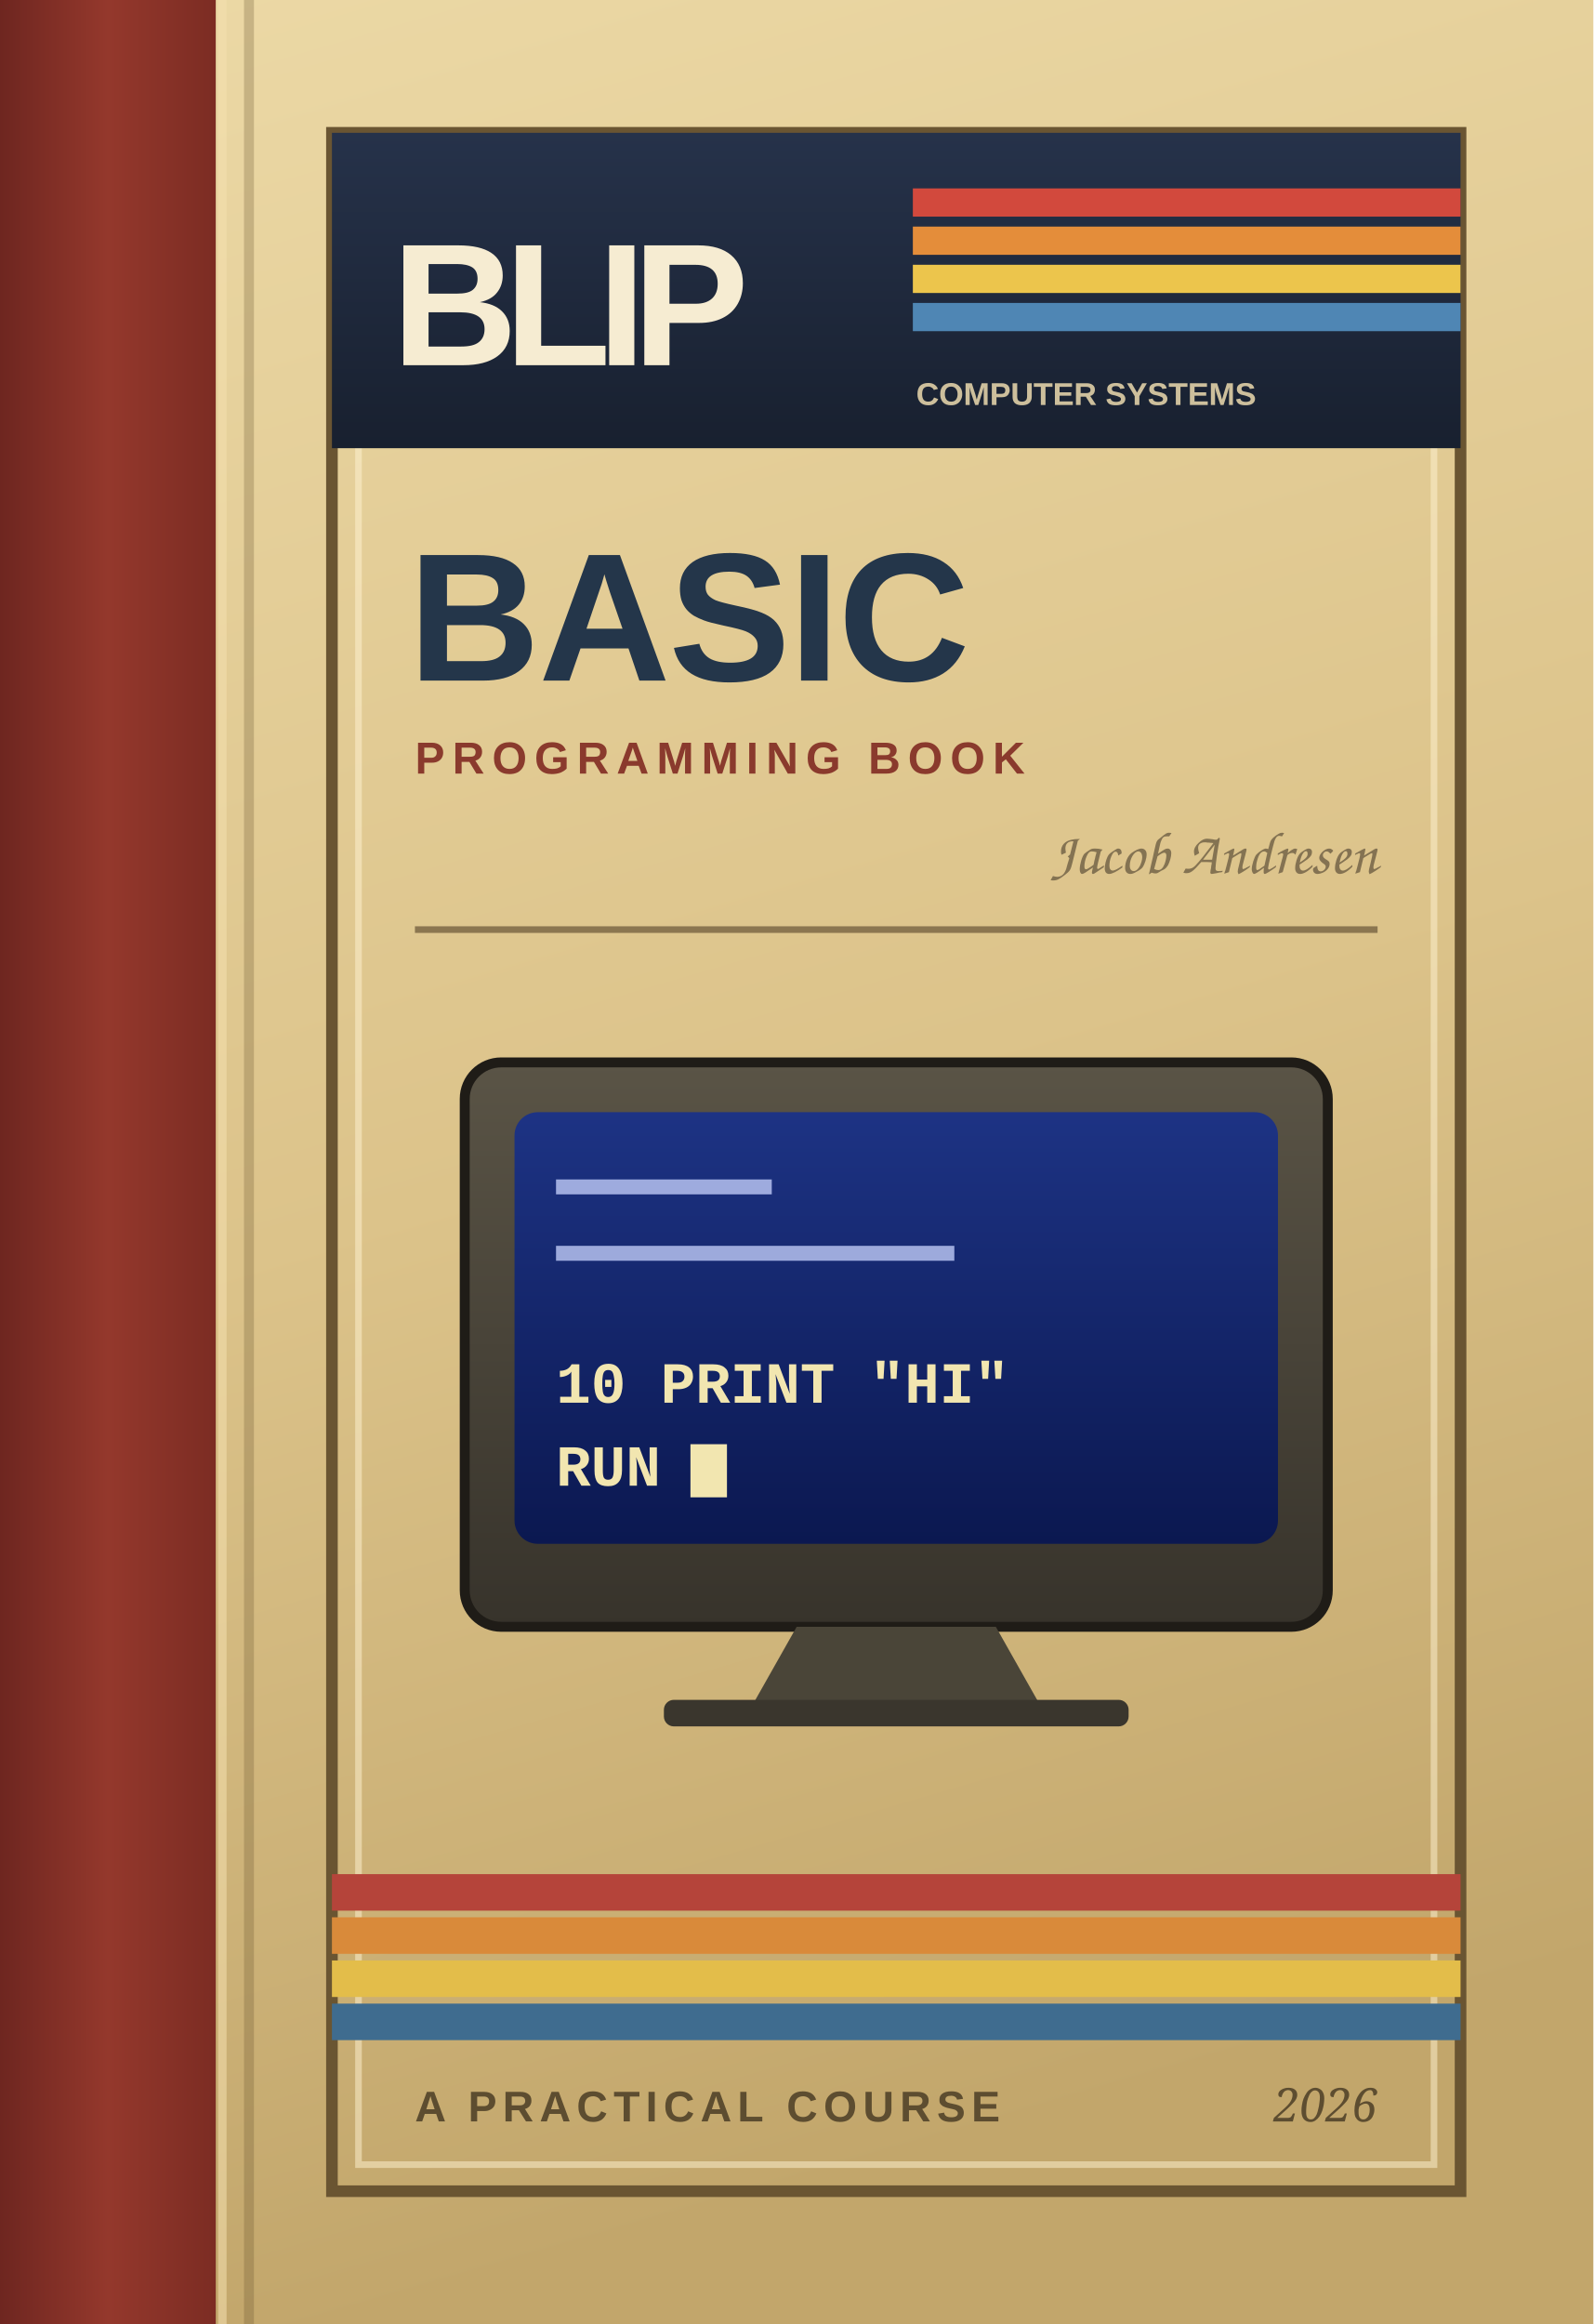
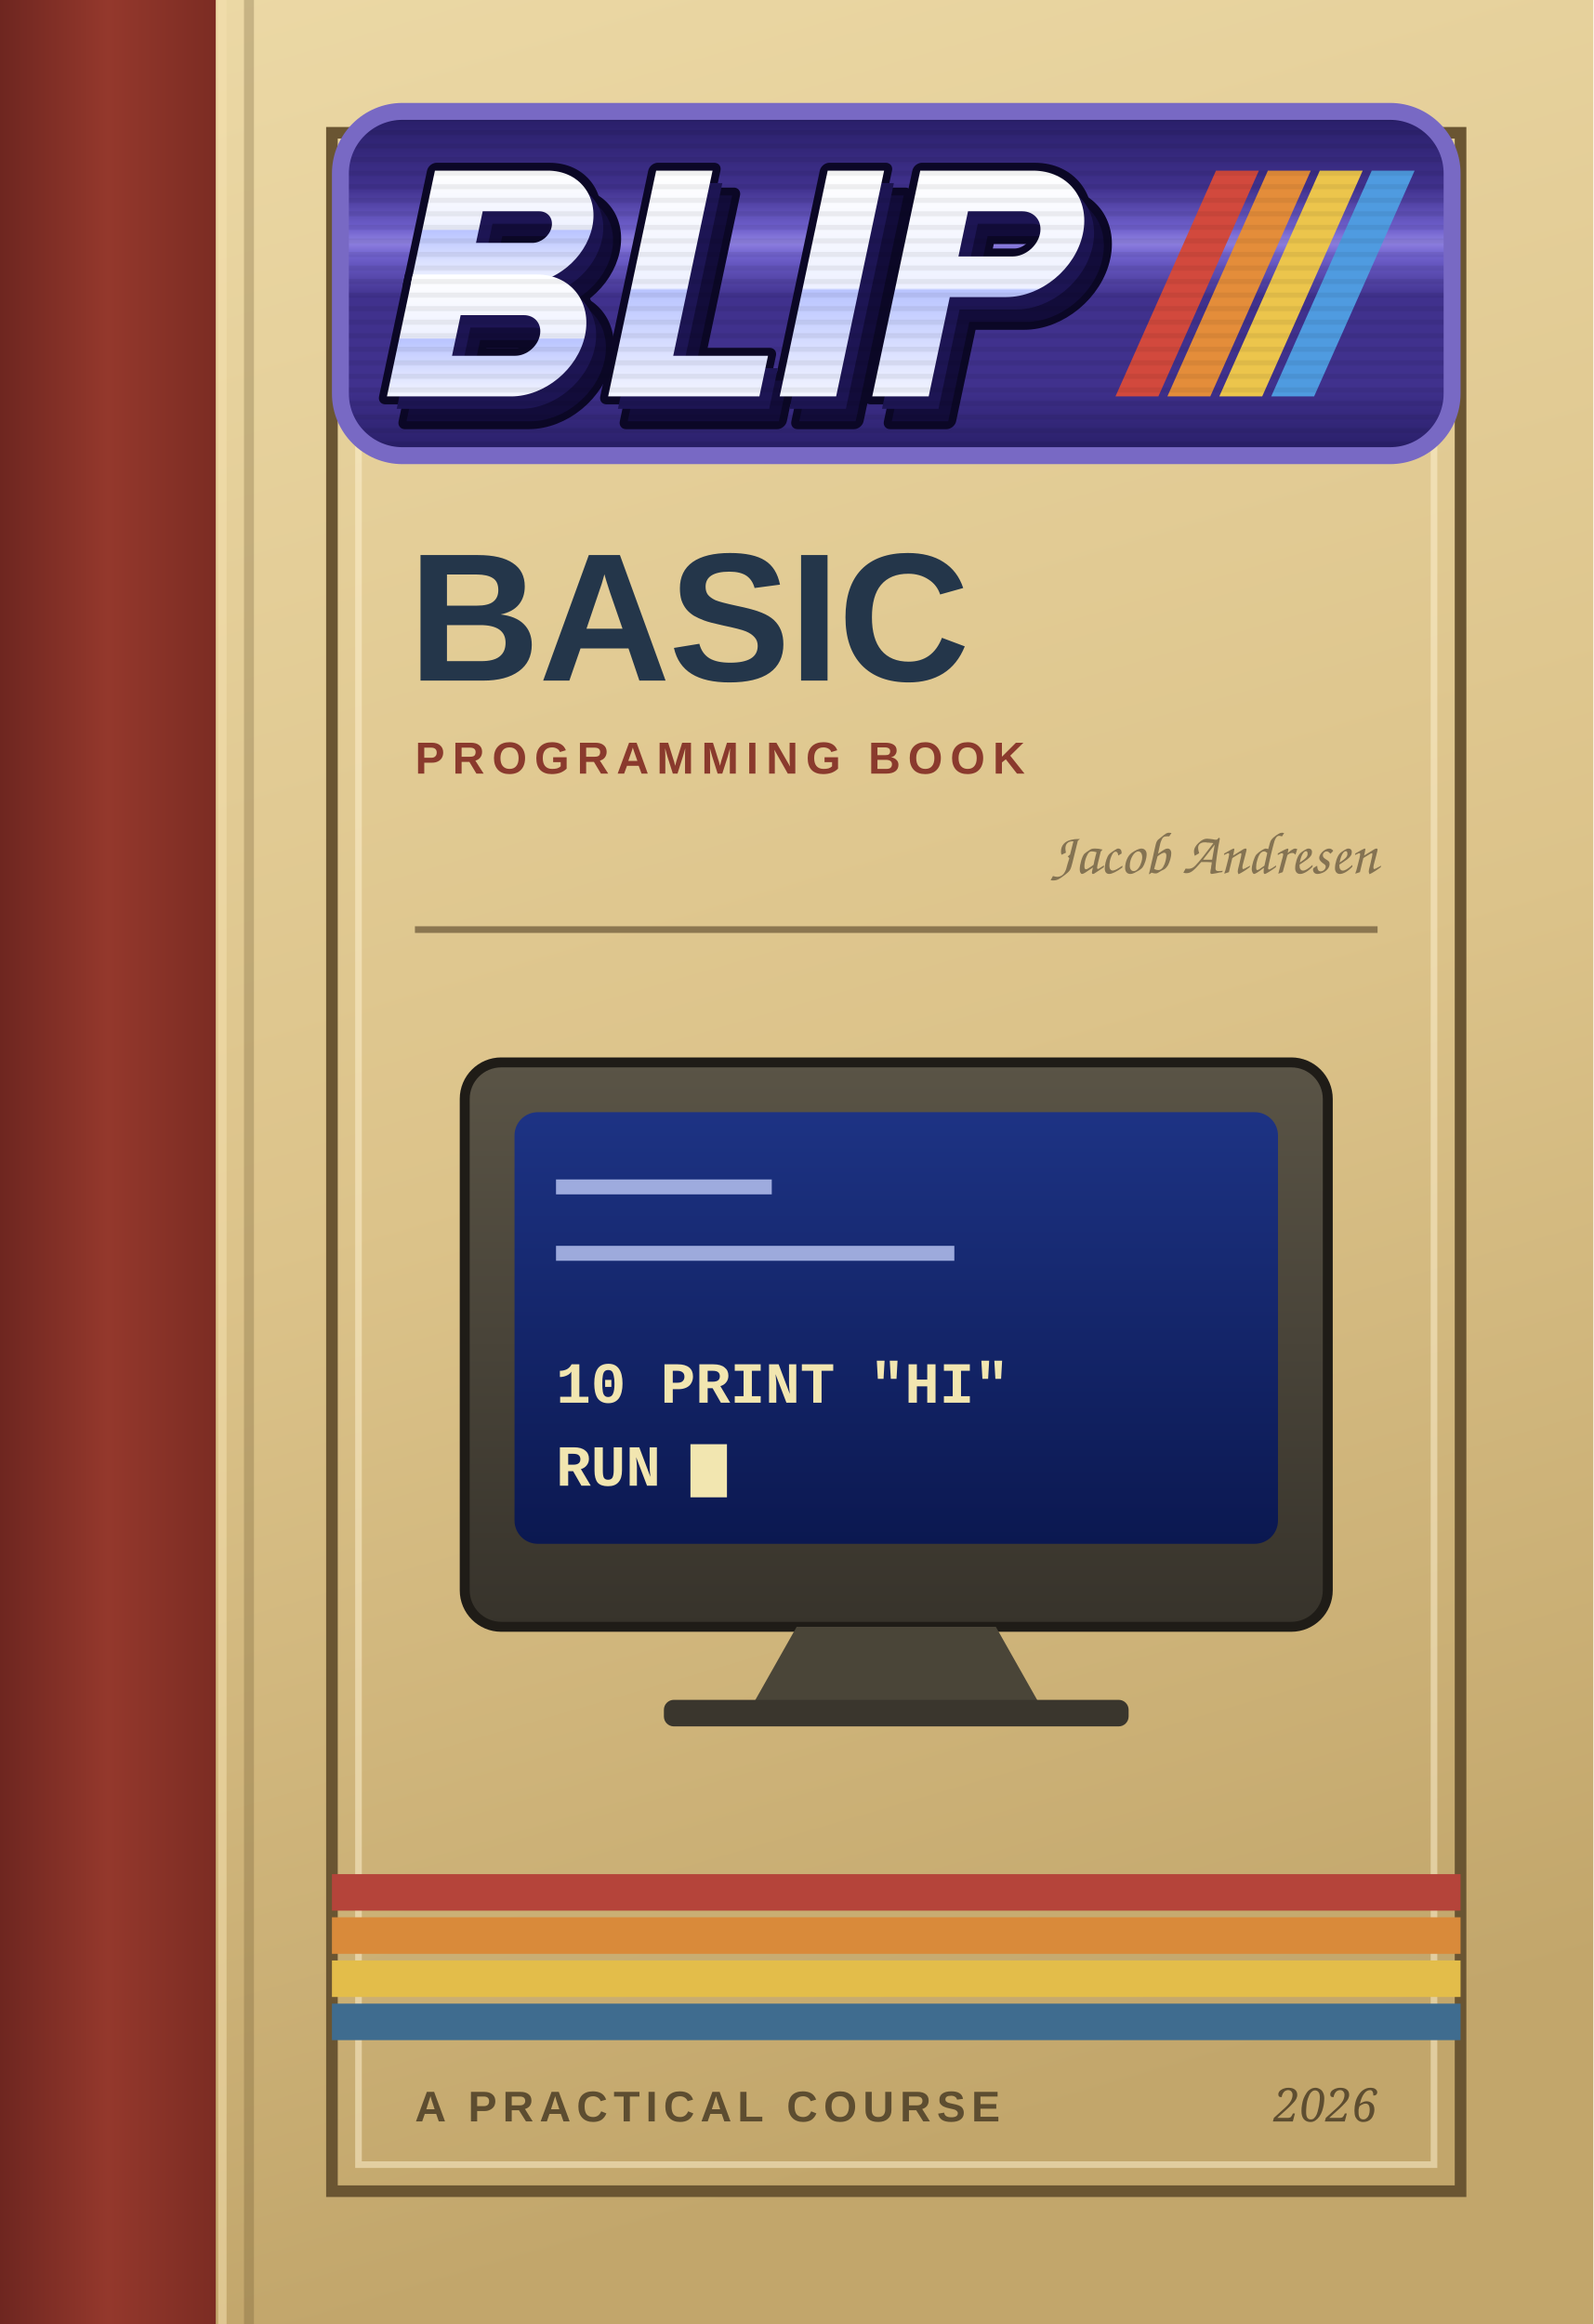
<svg xmlns="http://www.w3.org/2000/svg" viewBox="0 0 96 140" role="img" aria-labelledby="title">
  <defs>
    <linearGradient id="cloth" x2=".2" y2="1">
      <stop stop-color="#ecd9a6" />
      <stop offset=".55" stop-color="#dcc38a" />
      <stop offset="1" stop-color="#c2a66b" />
    </linearGradient>
    <linearGradient id="band" x2="1">
      <stop stop-color="#6e2620" />
      <stop offset=".5" stop-color="#94382c" />
      <stop offset="1" stop-color="#7c2c23" />
-     </linearGradient>
-     <linearGradient id="plate" x2="0" y2="1">
-       <stop stop-color="#26324a" />
-       <stop offset="1" stop-color="#18202f" />
    </linearGradient>
    <linearGradient id="screen" x2="0" y2="1">
      <stop stop-color="#1d3384" />
      <stop offset="1" stop-color="#0b1850" />
    </linearGradient>
    <linearGradient id="case" x2="0" y2="1">
      <stop stop-color="#5a5446" />
      <stop offset="1" stop-color="#37332b" />
    </linearGradient>
  </defs>
  <rect width="96" height="140" fill="url(#cloth)" />
  <rect width="13" height="140" fill="url(#band)" />
  <path d="M13.4 0v140" stroke="#f3dfae" stroke-opacity=".55" stroke-width=".5" />
  <path d="M15 0v140" stroke="#5d4826" stroke-opacity=".25" stroke-width=".6" />
  <rect x="20" y="8" width="68" height="124" fill="none" stroke="#6a5532" stroke-width=".7" />
  <rect x="21.6" y="9.6" width="64.8" height="120.8" fill="none" stroke="#fff4d4" stroke-opacity=".5" stroke-width=".4" />
-   <rect x="20" y="8" width="68" height="19" fill="url(#plate)" />
-   <text x="23.6" y="22" fill="#f6ecd2" font-family="Arial Black,Arial,sans-serif" font-size="10.5" font-weight="900" letter-spacing="-.8">BLIP</text>
-   <path d="M55 12.2h33" stroke="#d2493d" stroke-width="1.7" />
-   <path d="M55 14.5h33" stroke="#e48d3a" stroke-width="1.7" />
-   <path d="M55 16.8h33" stroke="#ecc54c" stroke-width="1.7" />
-   <path d="M55 19.1h33" stroke="#4f86b4" stroke-width="1.7" />
-   <text x="55.2" y="24.4" fill="#cdbf9c" font-family="Arial,sans-serif" font-size="1.9" font-weight="700" textLength="29.5" lengthAdjust="spacingAndGlyphs">COMPUTER SYSTEMS</text>
+   <g transform="translate(20 6.2) scale(0.68)">
+     <defs>
+       <linearGradient id="logo-copper" x2="0" y2="1">
+         <stop offset="0" stop-color="#271d66" />
+         <stop offset=".22" stop-color="#40318d" />
+         <stop offset=".34" stop-color="#6f60cc" />
+         <stop offset=".38" stop-color="#8e80e0" />
+         <stop offset=".42" stop-color="#6f60cc" />
+         <stop offset=".54" stop-color="#40318d" />
+         <stop offset=".8" stop-color="#40318d" />
+         <stop offset="1" stop-color="#271d66" />
+       </linearGradient>
+       <linearGradient id="logo-chrome" x2="0" y2="1">
+         <stop offset="0" stop-color="#fff" />
+         <stop offset=".52" stop-color="#eef1ff" />
+         <stop offset=".53" stop-color="#b9c4ff" />
+         <stop offset="1" stop-color="#f3f5ff" />
+       </linearGradient>
+       <pattern id="logo-scanlines" width="1" height="1.2" patternUnits="userSpaceOnUse">
+         <rect width="1" height=".45" fill="#000" fill-opacity=".06" />
+       </pattern>
+       <g id="logo-letters" fill-rule="evenodd">
+         <path d="M7 6h10a5 5 0 0 1 0 10H7zM12 9.6v2.8h5a1.4 1.4 0 0 0 0-2.8z" />
+         <path d="M7 15.2h11a5.4 5.4 0 0 1 0 10.8H7zM12 18.8v3.6h5.6a1.8 1.8 0 0 0 0-3.6z" />
+         <path d="M26.6 6h5v16.4h8.4V26H26.6z" />
+         <path d="M41.8 6h5v20h-5z" />
+         <path d="M50 6h10a5.6 5.6 0 0 1 0 11.2h-5V26h-5zM55 9.6v4h4.8a2 2 0 0 0 0-4z" />
+       </g>
+     </defs>
+     <rect x=".75" y=".75" width="98.5" height="30.5" rx="5.5" fill="url(#logo-copper)" stroke="#7869c4" stroke-width="1.5" />
+     <g transform="skewX(-24)">
+       <path d="M81 6h3.8v20H81z" fill="#d2493d" />
+       <path d="M85.6 6h3.8v20h-3.8z" fill="#e48d3a" />
+       <path d="M90.2 6h3.8v20h-3.8z" fill="#ecc54c" />
+       <path d="M94.8 6h3.8v20h-3.8z" fill="#4f9be0" />
+     </g>
+     <g transform="translate(3.4 0) skewX(-12)">
+       <g fill="none" stroke="#0b0726" stroke-width="1.4" stroke-linejoin="round">
+         <use href="#logo-letters" transform="translate(2.2 2.2)" />
+         <use href="#logo-letters" />
+       </g>
+       <use href="#logo-letters" transform="translate(2.2 2.2)" fill="#120c3a" />
+       <use href="#logo-letters" transform="translate(1.1 1.1)" fill="#1d1554" />
+       <use href="#logo-letters" fill="url(#logo-chrome)" />
+     </g>
+     <rect x="1.5" y="1.5" width="97" height="29" rx="4.8" fill="url(#logo-scanlines)" />
+   </g>
  <text x="24.6" y="41" fill="#24364a" font-family="Arial Black,Arial,sans-serif" font-size="11" font-weight="900" letter-spacing="-.1">BASIC</text>
  <text x="25" y="46.6" fill="#8a3a2d" font-family="Arial,sans-serif" font-size="2.7" font-weight="700" letter-spacing=".45">PROGRAMMING BOOK</text>
  <text x="83" y="52.6" fill="#5f5139" fill-opacity=".7" font-family="Snell Roundhand,Apple Chancery,Segoe Script,Z003,URW Chancery L,Brush Script MT,cursive" font-size="3.6" font-style="italic" text-anchor="end">Jacob Andresen</text>
  <path d="M25 56h58" stroke="#8b7650" stroke-width=".4" />
  <g transform="translate(0 -5)">
    <rect x="28" y="69" width="52" height="34" rx="2.2" fill="url(#case)" />
    <rect x="28" y="69" width="52" height="34" rx="2.2" fill="none" stroke="#1f1c17" stroke-width=".6" />
    <rect x="31" y="72" width="46" height="26" rx="1.4" fill="url(#screen)" />
    <path d="M33.5 76.5h13m-13 4h24" stroke="#c9d4ff" stroke-width=".9" opacity=".75" />
    <text x="33.5" y="89.5" fill="#f2e6b0" font-family="Courier New,monospace" font-size="3.5" font-weight="700">10 PRINT "HI"</text>
    <text x="33.5" y="94.5" fill="#f2e6b0" font-family="Courier New,monospace" font-size="3.5" font-weight="700">RUN</text>
    <rect x="41.6" y="92" width="2.2" height="3.2" fill="#f2e6b0" />
    <path d="M48 103h12l2.6 4.6H45.4z" fill="#4a4538" />
    <rect x="40" y="107.4" width="28" height="1.6" rx=".6" fill="#3a362d" />
  </g>
  <path d="M20 114h68" stroke="#b5443a" stroke-width="2.2" />
  <path d="M20 116.6h68" stroke="#d98a3a" stroke-width="2.2" />
  <path d="M20 119.2h68" stroke="#e3bd4a" stroke-width="2.2" />
  <path d="M20 121.8h68" stroke="#3f6c8f" stroke-width="2.2" />
  <text x="25" y="127.8" fill="#5d4d30" font-family="Arial,sans-serif" font-size="2.6" font-weight="700" letter-spacing=".35">A PRACTICAL COURSE</text>
  <text x="83" y="127.8" fill="#5d4d30" font-family="Georgia,serif" font-size="2.8" font-style="italic" text-anchor="end">2026</text>
</svg>
